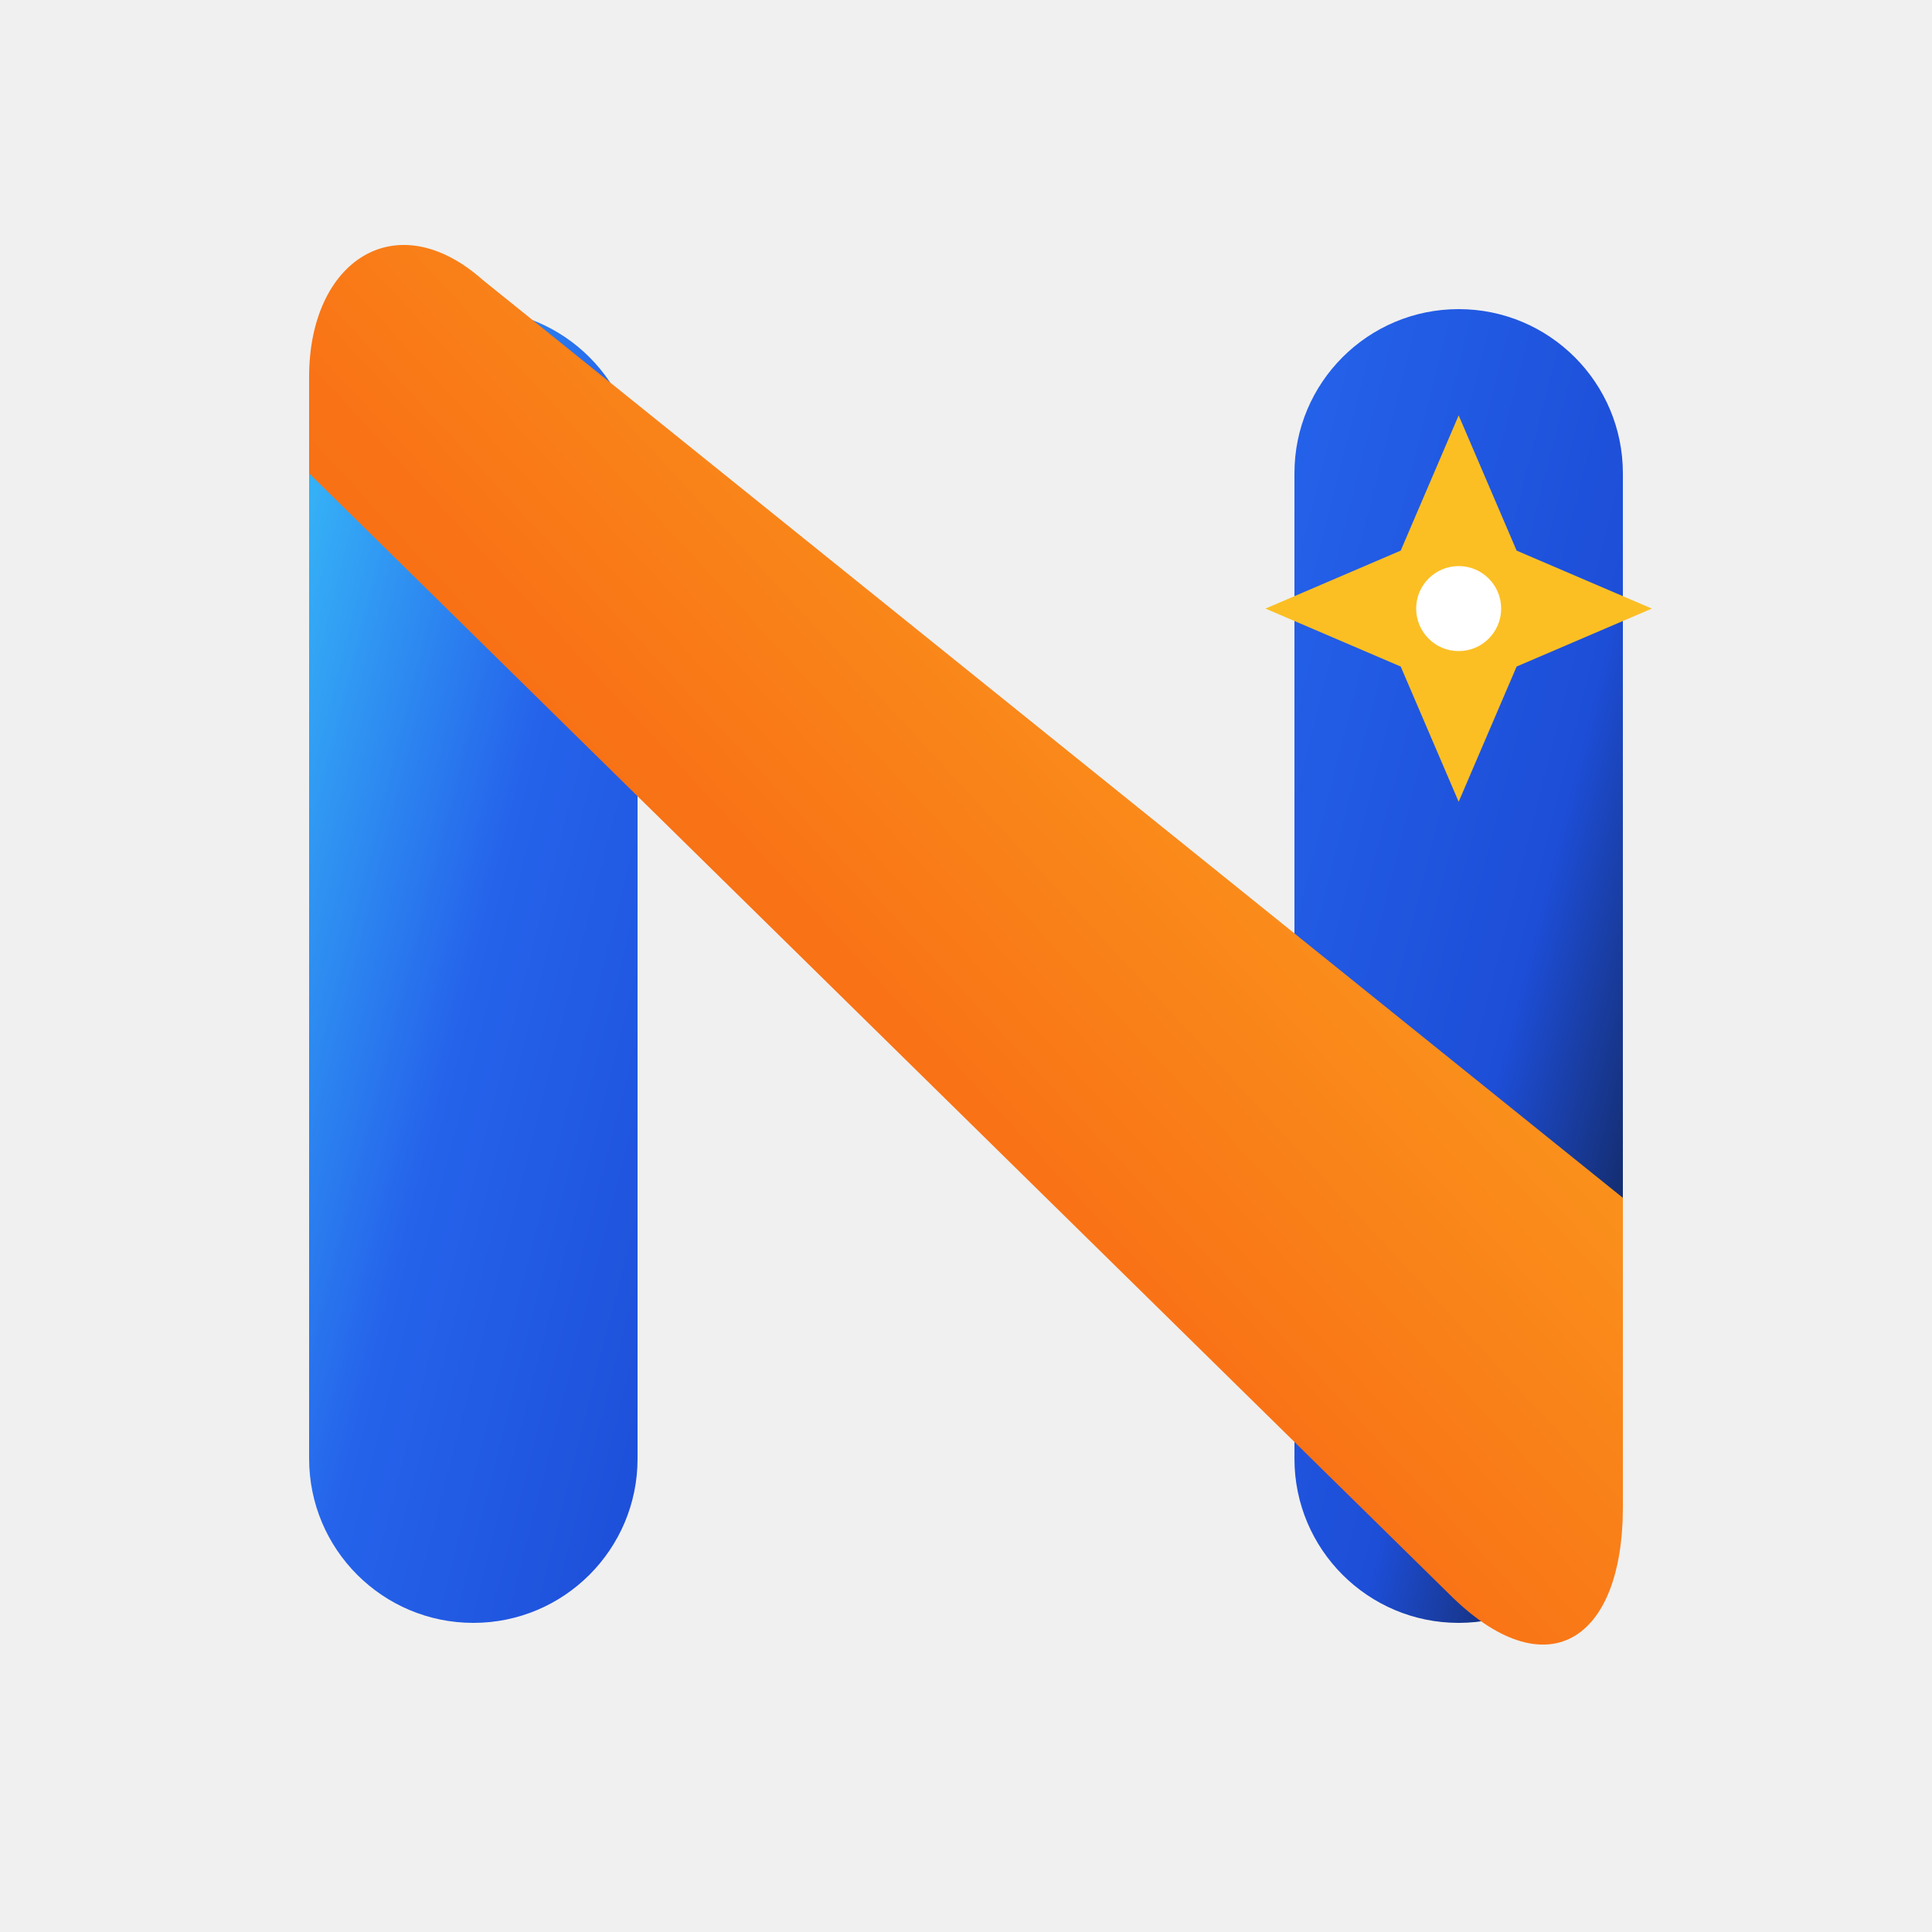
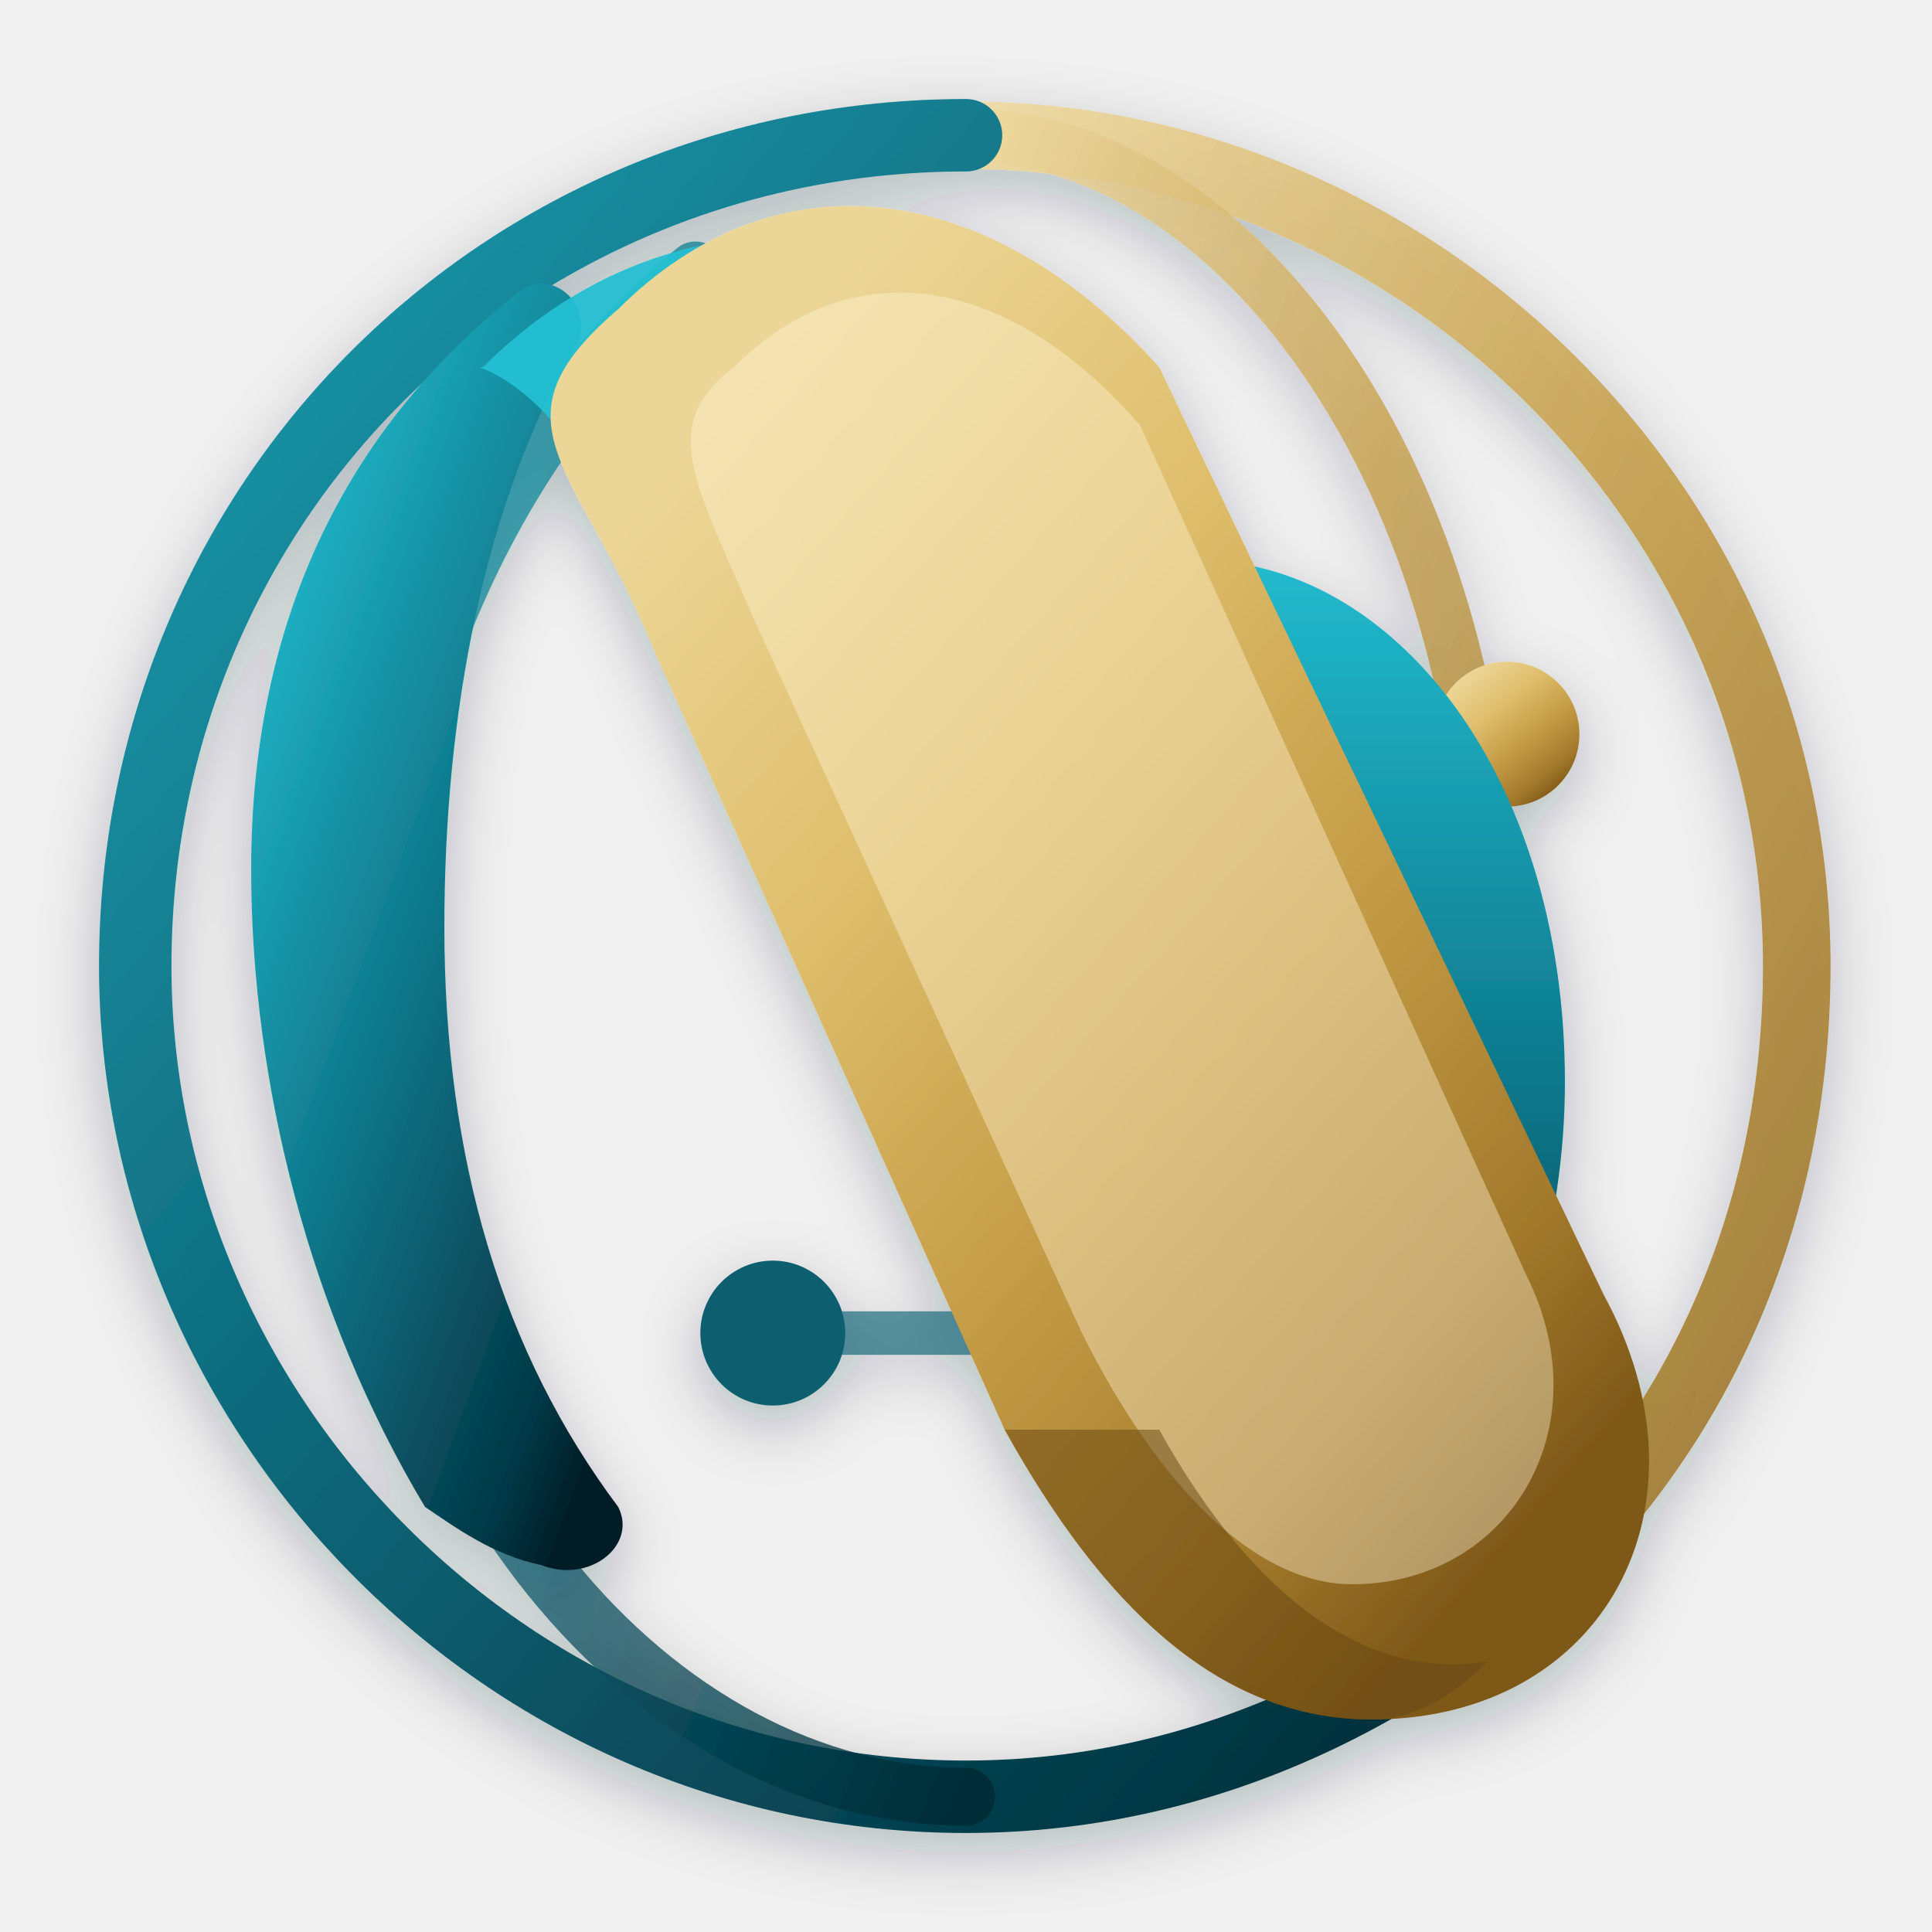
- <svg xmlns="http://www.w3.org/2000/svg" viewBox="0 0 100 100" width="512" height="512" fill="none" shape-rendering="geometricPrecision">
+ <svg xmlns="http://www.w3.org/2000/svg" viewBox="0 0 200 200" width="512" height="512" fill="none" shape-rendering="geometricPrecision" text-rendering="geometricPrecision">
  <defs>
-     <linearGradient id="nmx_l" x1="0%" y1="0%" x2="100%" y2="100%">
-       <stop offset="0%" stop-color="#38BDF8" />
-       <stop offset="50%" stop-color="#2563EB" />
-       <stop offset="100%" stop-color="#1D4ED8" />
+     <linearGradient id="nmx_fav_gold" x1="20%" y1="10%" x2="85%" y2="90%">
+       <stop offset="0%" stop-color="#ECD697" />
+       <stop offset="30%" stop-color="#DFBF6D" />
+       <stop offset="60%" stop-color="#C49B45" />
+       <stop offset="85%" stop-color="#A37A2C" />
+       <stop offset="100%" stop-color="#7E5818" />
    </linearGradient>
-     <linearGradient id="nmx_d" x1="0%" y1="100%" x2="100%" y2="0%">
-       <stop offset="0%" stop-color="#EA580C" />
-       <stop offset="45%" stop-color="#F97316" />
-       <stop offset="100%" stop-color="#FBBF24" />
+     <linearGradient id="nmx_fav_gold_arc" x1="0%" y1="0%" x2="100%" y2="100%">
+       <stop offset="0%" stop-color="#EED9A0" />
+       <stop offset="50%" stop-color="#C6A04D" />
+       <stop offset="100%" stop-color="#967026" />
    </linearGradient>
-     <linearGradient id="nmx_r" x1="0%" y1="0%" x2="100%" y2="100%">
-       <stop offset="0%" stop-color="#2563EB" />
-       <stop offset="60%" stop-color="#1D4ED8" />
-       <stop offset="100%" stop-color="#0F172A" />
+     <linearGradient id="nmx_fav_teal" x1="15%" y1="5%" x2="85%" y2="95%">
+       <stop offset="0%" stop-color="#25BFD2" />
+       <stop offset="30%" stop-color="#1592A5" />
+       <stop offset="65%" stop-color="#0A5E70" />
+       <stop offset="90%" stop-color="#043846" />
+       <stop offset="100%" stop-color="#011F28" />
    </linearGradient>
+     <linearGradient id="nmx_fav_teal_pillar" x1="50%" y1="0%" x2="50%" y2="100%">
+       <stop offset="0%" stop-color="#22BACD" />
+       <stop offset="40%" stop-color="#118397" />
+       <stop offset="80%" stop-color="#074B5C" />
+       <stop offset="100%" stop-color="#032D38" />
+     </linearGradient>
+     <linearGradient id="nmx_fav_teal_arc" x1="0%" y1="0%" x2="100%" y2="100%">
+       <stop offset="0%" stop-color="#1CA0B3" />
+       <stop offset="60%" stop-color="#095465" />
+       <stop offset="100%" stop-color="#022731" />
+     </linearGradient>
+     <filter id="nmx_fav_shadow" x="-10%" y="-10%" width="125%" height="125%" filterUnits="userSpaceOnUse">
+       <feDropShadow dx="0" dy="2" stdDeviation="3" flood-opacity="0.25" flood-color="#022733" />
+     </filter>
  </defs>
-   <g transform="translate(0, 0)">
-     <rect x="16" y="16" width="17" height="68" rx="8.5" fill="url(#nmx_l)" />
-     <rect x="67" y="16" width="17" height="68" rx="8.5" fill="url(#nmx_r)" />
-     <path d="M 16,24.5 L 75,82.5 C 80,87.5 84,85 84,78 L 84,62 L 25,14.5 C 20.5,10.5 16,13.5 16,19.5 Z" fill="url(#nmx_d)" />
-     <path d="M 75.5,21.5 L 78.5,28.5 L 85.5,31.5 L 78.5,34.5 L 75.5,41.5 L 72.5,34.5 L 65.5,31.5 L 72.5,28.5 Z" fill="#FBBF24" />
-     <circle cx="75.5" cy="31.5" r="2.2" fill="#FFFFFF" />
+   <g filter="url(#nmx_fav_shadow)">
+     <path d="M 100,14 C 146,14 186,52 186,100 C 186,128 174,152 154,168" stroke="url(#nmx_fav_gold_arc)" stroke-width="7" stroke-linecap="round" opacity="0.9" />
+     <path d="M 100,14 C 128,14 154,50 154,96 C 154,120 144,146 126,166" stroke="url(#nmx_fav_gold_arc)" stroke-width="5.5" stroke-linecap="round" opacity="0.8" />
+     <path d="M 80,138 L 152,138 M 86,76 L 158,76" stroke="#0B6375" stroke-width="4.5" stroke-linecap="round" opacity="0.65" />
+     <circle cx="156" cy="76" r="7.5" fill="url(#nmx_fav_gold)" />
+     <circle cx="80" cy="138" r="7.5" fill="#0A5E70" />
+     <path d="M 100,14 C 52,14 14,52 14,100 C 14,146 52,186 100,186 C 126,186 148,174 164,158" stroke="url(#nmx_fav_teal_arc)" stroke-width="7.5" stroke-linecap="round" />
+     <path d="M 100,186 C 68,186 38,152 38,106 C 38,76 50,46 72,28" stroke="url(#nmx_fav_teal_arc)" stroke-width="6" stroke-linecap="round" opacity="0.75" />
+     <path d="M 44,156 C 32,136 26,112 26,90 C 26,64 36,44 54,30 C 57,28 61,31 60,35 C 50,52 46,74 46,96 C 46,120 52,140 64,156 C 66,160 61,164 56,162 C 51,161 47,158 44,156 Z" fill="url(#nmx_fav_teal)" />
+     <path d="M 124,58 C 144,58 162,80 162,112 C 162,142 144,168 126,170 C 122,170 120,165 122,161 C 134,142 142,120 142,98 C 142,78 132,64 120,60 C 118,59 120,58 124,58 Z" fill="url(#nmx_fav_teal_pillar)" />
+     <path d="M 50,38 C 68,20 94,20 114,38 L 160,138 C 166,152 154,168 136,168 C 124,168 114,156 106,140 L 64,54 C 56,38 48,38 50,38 Z" fill="url(#nmx_fav_teal)" opacity="0.95" />
+     <path d="M 64,32 C 80,16 102,18 120,38 L 166,134 C 178,156 166,178 142,178 C 126,178 114,166 104,148 L 68,68 C 60,48 50,44 64,32 Z" fill="url(#nmx_fav_gold)" />
+     <path d="M 76,38 C 88,26 104,28 118,44 L 158,132 C 166,148 156,164 140,164 C 130,164 120,154 112,138 L 78,64 C 72,50 68,44 76,38 Z" fill="#FFF6D8" opacity="0.4" />
+     <path d="M 104,148 C 114,166 126,178 142,178 C 146,178 150,176 154,172 C 142,174 130,166 120,148 L 104,148 Z" fill="#664610" opacity="0.5" />
  </g>
</svg>
